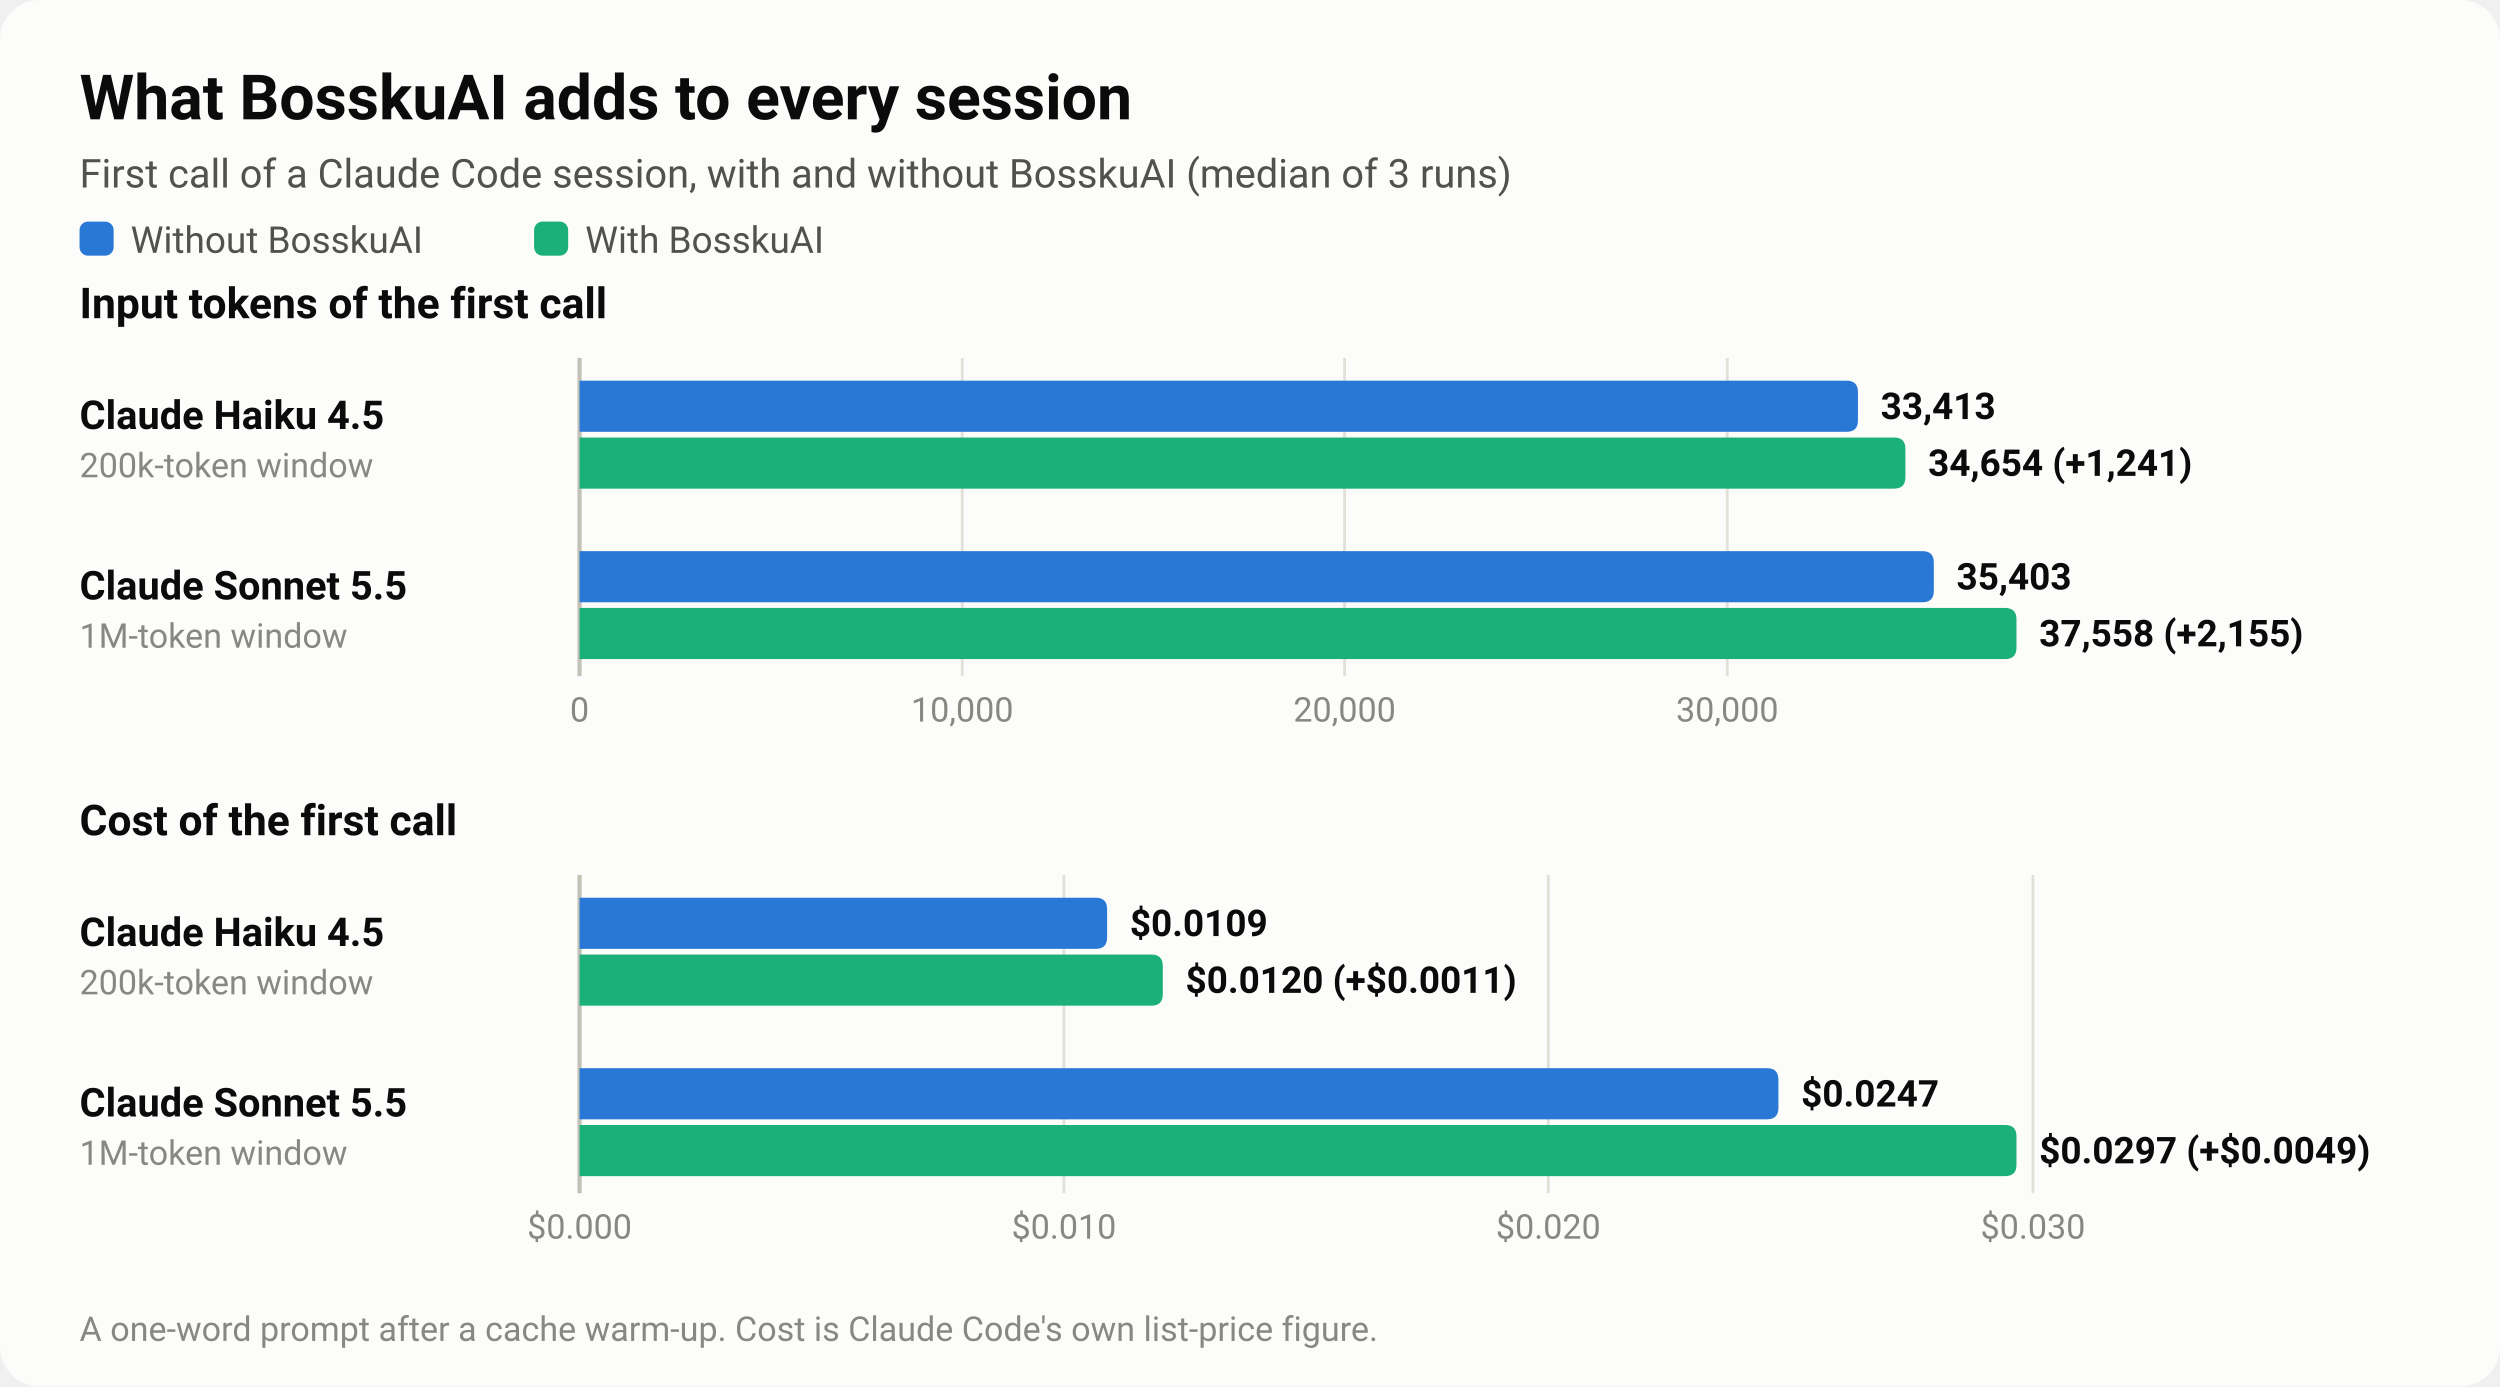
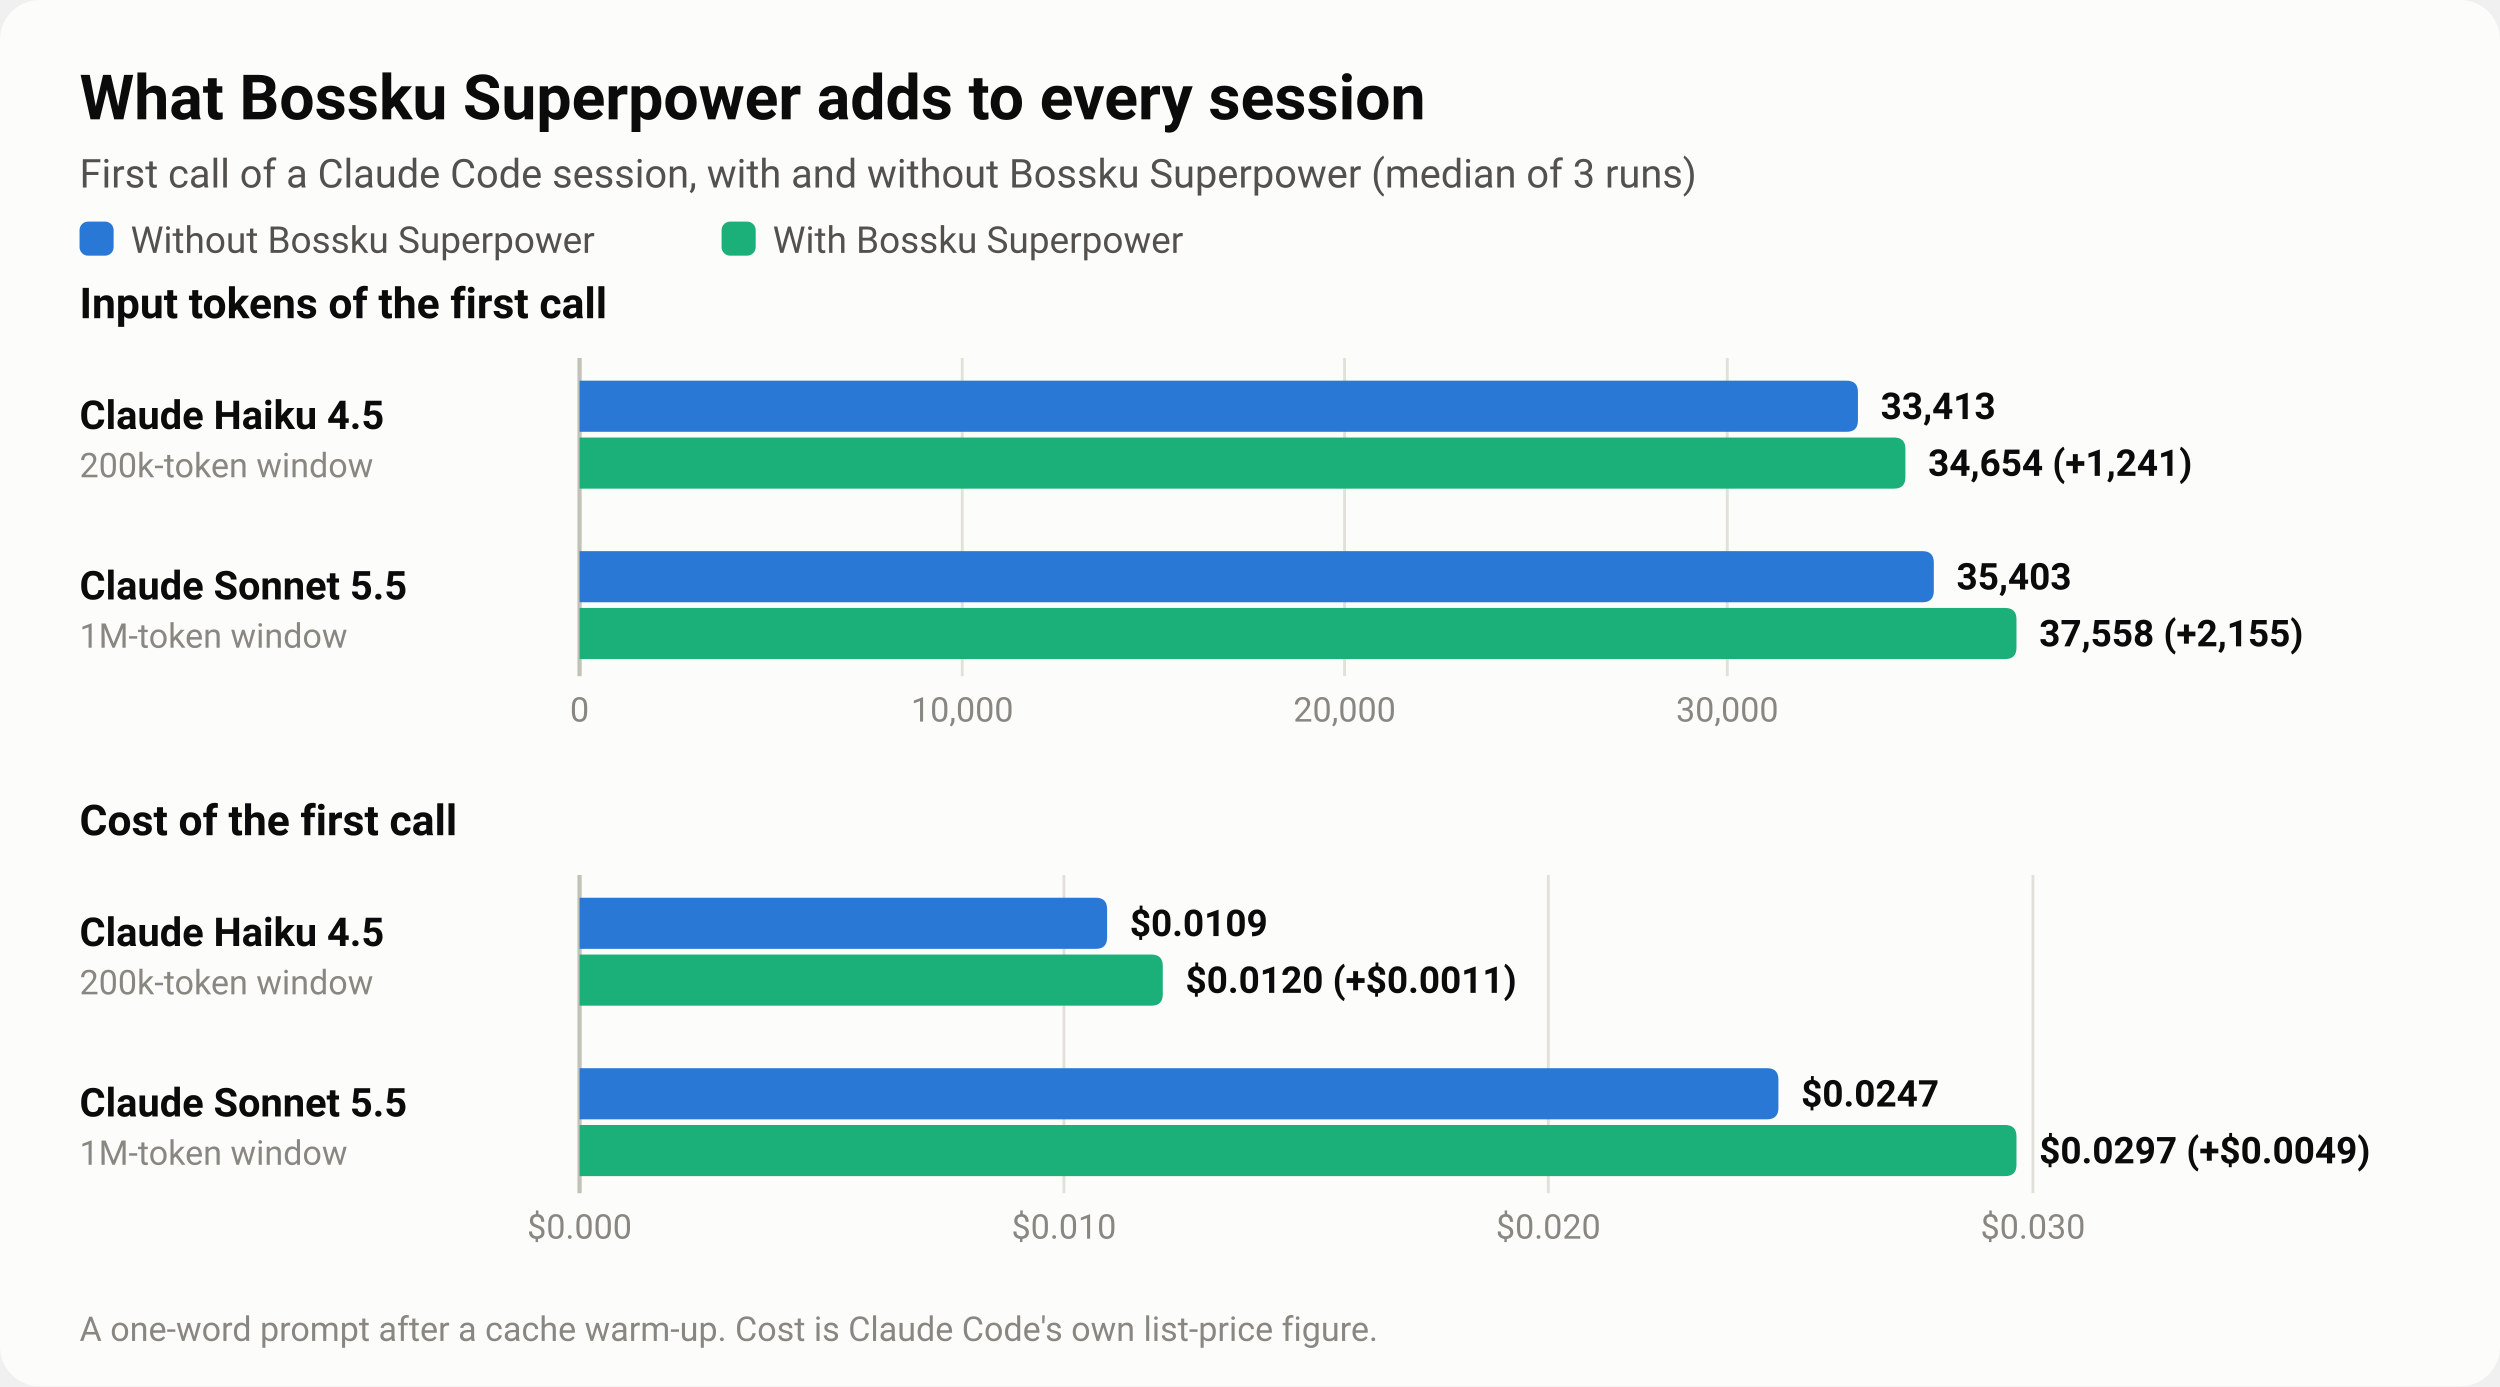
<svg xmlns="http://www.w3.org/2000/svg" viewBox="0 0 880 488" width="880" height="488" role="img" aria-labelledby="t d">
  <style>text{font-family:system-ui, -apple-system, "Segoe UI", Roboto, sans-serif}.card{fill:#fcfcfb}.ink{fill:#0b0b0b}.ink2{fill:#52514e}.muted{fill:#898781}.grid{stroke:#e1e0d9}.base{stroke:#c3c2b7}.whisker{stroke:#52514e}.s0{fill:#2a78d6}.s1{fill:#1baf7a}@media (prefers-color-scheme:dark){.card{fill:#1a1a19}.ink{fill:#ffffff}.ink2{fill:#c3c2b7}.muted{fill:#898781}.grid{stroke:#2c2c2a}.base{stroke:#383835}.whisker{stroke:#c3c2b7}.s0{fill:#3987e5}.s1{fill:#199e70}}</style>
  <rect class="card" width="880" height="488" rx="14" />
-   <text class="ink" x="28" y="42" font-size="22" font-weight="650">What BosskuAI adds to every session</text>
-   <text class="ink2" x="28" y="66" font-size="14">First call of a Claude Code session, with and without BosskuAI (median of 3 runs)</text>
+   <text class="ink" x="28" y="42" font-size="22" font-weight="650">What Bossku Superpower adds to every session</text>
+   <text class="ink2" x="28" y="66" font-size="14">First call of a Claude Code session, with and without Bossku Superpower (median of 3 runs)</text>
  <rect class="s0" x="28" y="78" width="12" height="12" rx="3" />
-   <text class="ink2" x="46" y="89" font-size="13">Without BosskuAI</text>
-   <rect class="s1" x="188" y="78" width="12" height="12" rx="3" />
-   <text class="ink2" x="206" y="89" font-size="13">With BosskuAI</text>
+   <text class="ink2" x="46" y="89" font-size="13">Without Bossku Superpower</text>
+   <rect class="s1" x="254" y="78" width="12" height="12" rx="3" />
+   <text class="ink2" x="272" y="89" font-size="13">With Bossku Superpower</text>
  <text class="ink" x="28" y="112" font-size="15" font-weight="650">Input tokens of the first call</text>
  <line class="grid" x1="204.0" y1="126" x2="204.0" y2="238" stroke-width="1" />
  <text class="muted" x="204.0" y="254" font-size="12" text-anchor="middle">0</text>
  <line class="grid" x1="338.7" y1="126" x2="338.7" y2="238" stroke-width="1" />
  <text class="muted" x="338.7" y="254" font-size="12" text-anchor="middle">10,000</text>
  <line class="grid" x1="473.3" y1="126" x2="473.3" y2="238" stroke-width="1" />
  <text class="muted" x="473.3" y="254" font-size="12" text-anchor="middle">20,000</text>
  <line class="grid" x1="608.0" y1="126" x2="608.0" y2="238" stroke-width="1" />
  <text class="muted" x="608.0" y="254" font-size="12" text-anchor="middle">30,000</text>
  <line class="base" x1="204" y1="126" x2="204" y2="238" stroke-width="1.5" />
  <text class="ink" x="28" y="151.0" font-size="14" font-weight="600">Claude Haiku 4.5</text>
  <text class="muted" x="28" y="168.0" font-size="12">200k-token window</text>
  <path class="s0" d="M204,134 H650.0 Q654.0,134 654.0,138.0 V148.0 Q654.0,152 650.0,152 H204 Z" />
  <text class="ink" x="662.0" y="147.5" font-size="13" font-weight="600">33,413</text>
  <path class="s1" d="M204,154 H666.7 Q670.7,154 670.7,158.0 V168.0 Q670.7,172 666.7,172 H204 Z" />
  <text class="ink" x="678.7" y="167.5" font-size="13" font-weight="600">34,654  (+1,241)</text>
  <text class="ink" x="28" y="211.0" font-size="14" font-weight="600">Claude Sonnet 5.5</text>
  <text class="muted" x="28" y="228.0" font-size="12">1M-token window</text>
  <path class="s0" d="M204,194 H676.7 Q680.7,194 680.7,198.0 V208.0 Q680.7,212 676.7,212 H204 Z" />
  <text class="ink" x="688.7" y="207.5" font-size="13" font-weight="600">35,403</text>
  <path class="s1" d="M204,214 H705.8 Q709.8,214 709.8,218.0 V228.0 Q709.8,232 705.8,232 H204 Z" />
  <text class="ink" x="717.8" y="227.5" font-size="13" font-weight="600">37,558  (+2,155)</text>
  <text class="ink" x="28" y="294" font-size="15" font-weight="650">Cost of the first call</text>
  <line class="grid" x1="204.0" y1="308" x2="204.0" y2="420" stroke-width="1" />
  <text class="muted" x="204.0" y="436" font-size="12" text-anchor="middle">$0.000</text>
  <line class="grid" x1="374.5" y1="308" x2="374.5" y2="420" stroke-width="1" />
  <text class="muted" x="374.5" y="436" font-size="12" text-anchor="middle">$0.010</text>
  <line class="grid" x1="545.0" y1="308" x2="545.0" y2="420" stroke-width="1" />
  <text class="muted" x="545.0" y="436" font-size="12" text-anchor="middle">$0.020</text>
  <line class="grid" x1="715.6" y1="308" x2="715.6" y2="420" stroke-width="1" />
  <text class="muted" x="715.6" y="436" font-size="12" text-anchor="middle">$0.030</text>
  <line class="base" x1="204" y1="308" x2="204" y2="420" stroke-width="1.5" />
  <text class="ink" x="28" y="333.0" font-size="14" font-weight="600">Claude Haiku 4.5</text>
  <text class="muted" x="28" y="350.0" font-size="12">200k-token window</text>
  <path class="s0" d="M204,316 H385.7 Q389.7,316 389.7,320.0 V330.0 Q389.7,334 385.7,334 H204 Z" />
  <text class="ink" x="397.7" y="329.5" font-size="13" font-weight="600">$0.0109</text>
  <path class="s1" d="M204,336 H405.3 Q409.3,336 409.3,340.0 V350.0 Q409.3,354 405.3,354 H204 Z" />
  <text class="ink" x="417.3" y="349.5" font-size="13" font-weight="600">$0.0120  (+$0.0011)</text>
  <text class="ink" x="28" y="393.0" font-size="14" font-weight="600">Claude Sonnet 5.5</text>
  <text class="muted" x="28" y="410.0" font-size="12">1M-token window</text>
  <path class="s0" d="M204,376 H622.0 Q626.0,376 626.0,380.0 V390.0 Q626.0,394 622.0,394 H204 Z" />
  <text class="ink" x="634.0" y="389.5" font-size="13" font-weight="600">$0.0247</text>
  <path class="s1" d="M204,396 H705.8 Q709.8,396 709.8,400.0 V410.0 Q709.8,414 705.8,414 H204 Z" />
  <text class="ink" x="717.8" y="409.5" font-size="13" font-weight="600">$0.0297  (+$0.0049)</text>
  <text class="muted" x="28" y="472" font-size="12">A one-word prompt after a cache warm-up. Cost is Claude Code's own list-price figure.</text>
</svg>
